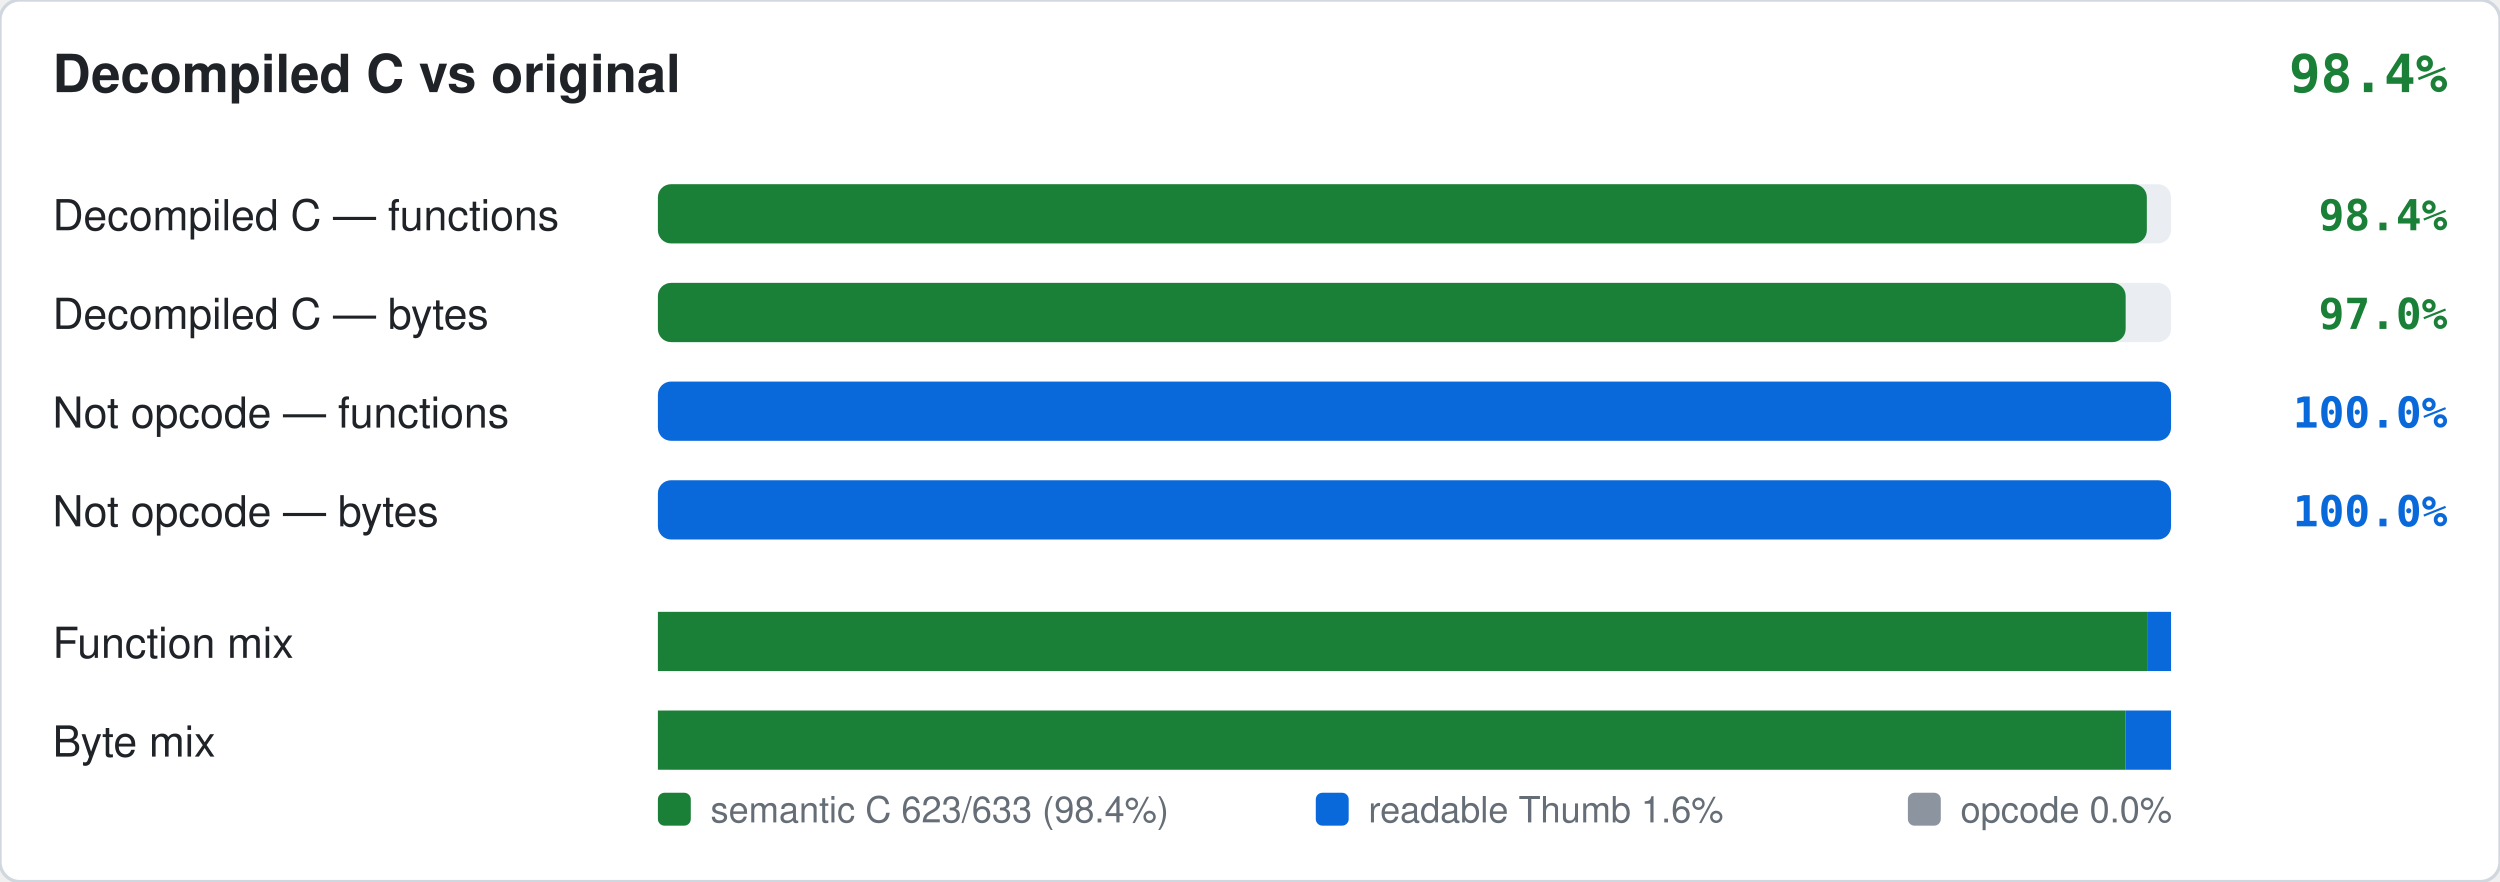
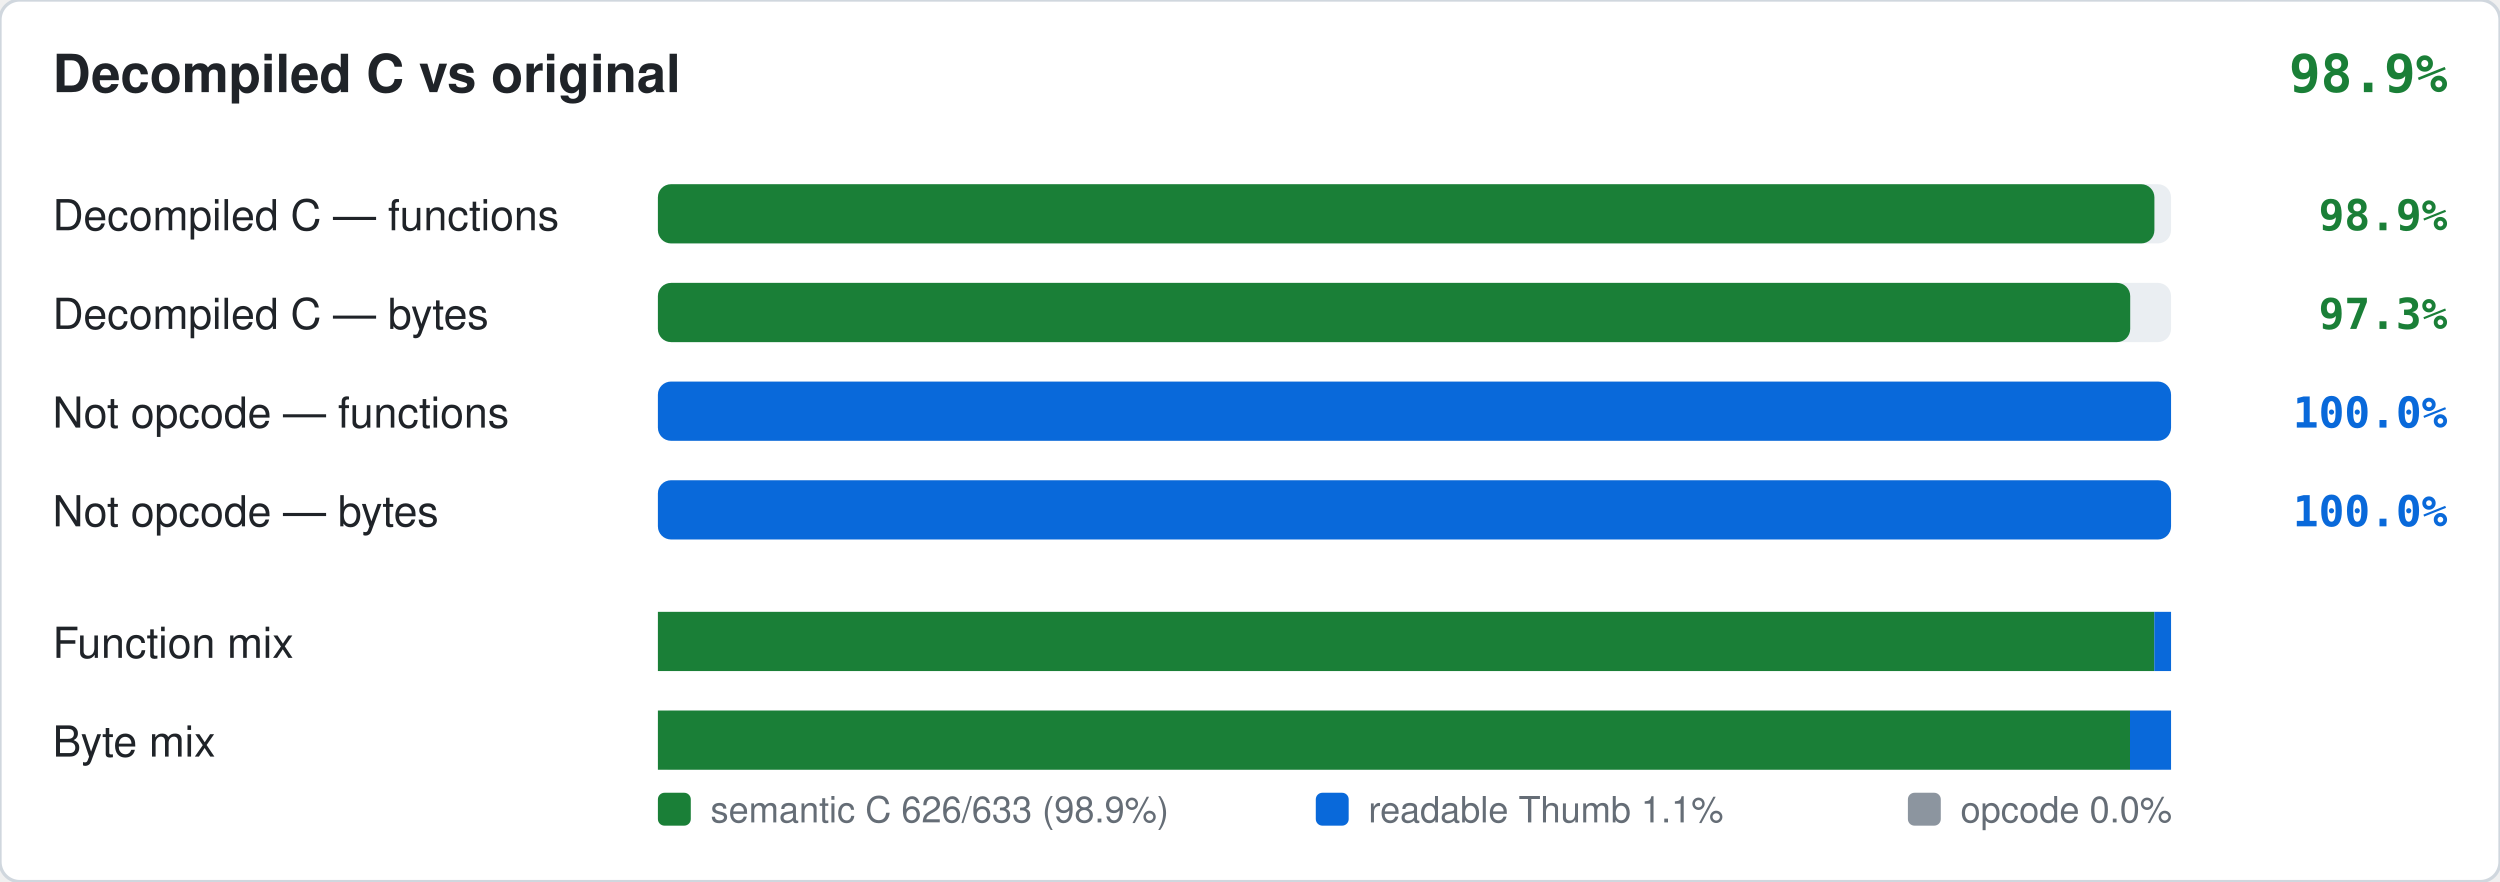
- <svg xmlns="http://www.w3.org/2000/svg" width="760" height="268" viewBox="0 0 760 268" role="img" aria-label="Decompiled C 98.4% functions, 97.0% bytes (623/633, 87,546/90,272)">
+ <svg xmlns="http://www.w3.org/2000/svg" width="760" height="268" viewBox="0 0 760 268" role="img" aria-label="Decompiled C 98.9% functions, 97.3% bytes (626/633, 87,822/90,272)">
  <rect width="760" height="268" rx="6" fill="#ffffff" stroke="#d0d7de" />
  <text x="16" y="28" font-family="-apple-system,BlinkMacSystemFont,Segoe UI,Helvetica,Arial,sans-serif" font-size="16" font-weight="600" fill="#1f2328">Decompiled C vs original</text>
-   <text x="744" y="28" text-anchor="end" font-family="ui-monospace,SFMono-Regular,Menlo,Consolas,monospace" font-size="16" font-weight="700" fill="#1a7f37">98.4%</text>
+   <text x="744" y="28" text-anchor="end" font-family="ui-monospace,SFMono-Regular,Menlo,Consolas,monospace" font-size="16" font-weight="700" fill="#1a7f37">98.9%</text>
  <text x="16" y="70" font-family="-apple-system,BlinkMacSystemFont,Segoe UI,Helvetica,Arial,sans-serif" font-size="13" fill="#1f2328">Decompiled C — functions</text>
  <rect x="200.00" y="56.00" width="460.00" height="18.00" rx="4" fill="#eaeef2" />
-   <rect x="200.00" y="56.00" width="452.64" height="18.00" rx="4" fill="#1a7f37" />
-   <text x="744" y="70" text-anchor="end" font-family="ui-monospace,SFMono-Regular,Menlo,Consolas,monospace" font-size="13" font-weight="700" fill="#1a7f37">98.4%</text>
+   <rect x="200.00" y="56.00" width="454.94" height="18.00" rx="4" fill="#1a7f37" />
+   <text x="744" y="70" text-anchor="end" font-family="ui-monospace,SFMono-Regular,Menlo,Consolas,monospace" font-size="13" font-weight="700" fill="#1a7f37">98.9%</text>
  <text x="16" y="100" font-family="-apple-system,BlinkMacSystemFont,Segoe UI,Helvetica,Arial,sans-serif" font-size="13" fill="#1f2328">Decompiled C — bytes</text>
  <rect x="200.00" y="86.00" width="460.00" height="18.00" rx="4" fill="#eaeef2" />
-   <rect x="200.00" y="86.00" width="446.20" height="18.00" rx="4" fill="#1a7f37" />
-   <text x="744" y="100" text-anchor="end" font-family="ui-monospace,SFMono-Regular,Menlo,Consolas,monospace" font-size="13" font-weight="700" fill="#1a7f37">97.0%</text>
+   <rect x="200.00" y="86.00" width="447.58" height="18.00" rx="4" fill="#1a7f37" />
+   <text x="744" y="100" text-anchor="end" font-family="ui-monospace,SFMono-Regular,Menlo,Consolas,monospace" font-size="13" font-weight="700" fill="#1a7f37">97.3%</text>
  <text x="16" y="130" font-family="-apple-system,BlinkMacSystemFont,Segoe UI,Helvetica,Arial,sans-serif" font-size="13" fill="#1f2328">Not opcode — functions</text>
  <rect x="200.00" y="116.00" width="460.00" height="18.00" rx="4" fill="#eaeef2" />
  <rect x="200.00" y="116.00" width="460.00" height="18.00" rx="4" fill="#0969da" />
  <text x="744" y="130" text-anchor="end" font-family="ui-monospace,SFMono-Regular,Menlo,Consolas,monospace" font-size="13" font-weight="700" fill="#0969da">100.0%</text>
  <text x="16" y="160" font-family="-apple-system,BlinkMacSystemFont,Segoe UI,Helvetica,Arial,sans-serif" font-size="13" fill="#1f2328">Not opcode — bytes</text>
  <rect x="200.00" y="146.00" width="460.00" height="18.00" rx="4" fill="#eaeef2" />
  <rect x="200.00" y="146.00" width="460.00" height="18.00" rx="4" fill="#0969da" />
  <text x="744" y="160" text-anchor="end" font-family="ui-monospace,SFMono-Regular,Menlo,Consolas,monospace" font-size="13" font-weight="700" fill="#0969da">100.0%</text>
  <text x="16" y="200" font-family="-apple-system,BlinkMacSystemFont,Segoe UI,Helvetica,Arial,sans-serif" font-size="13" fill="#1f2328">Function mix</text>
  <rect x="200.00" y="186.00" width="460.00" height="18.00" rx="4" fill="#eaeef2" />
-   <rect x="200.00" y="186.00" width="452.73" height="18.00" fill="#1a7f37" />
-   <rect x="652.73" y="186.00" width="7.27" height="18.00" fill="#0969da" />
+   <rect x="200.00" y="186.00" width="454.91" height="18.00" fill="#1a7f37" />
+   <rect x="654.91" y="186.00" width="5.09" height="18.00" fill="#0969da" />
  <text x="16" y="230" font-family="-apple-system,BlinkMacSystemFont,Segoe UI,Helvetica,Arial,sans-serif" font-size="13" fill="#1f2328">Byte mix</text>
  <rect x="200.00" y="216.00" width="460.00" height="18.00" rx="4" fill="#eaeef2" />
-   <rect x="200.00" y="216.00" width="446.11" height="18.00" fill="#1a7f37" />
-   <rect x="646.11" y="216.00" width="13.89" height="18.00" fill="#0969da" />
+   <rect x="200.00" y="216.00" width="447.52" height="18.00" fill="#1a7f37" />
+   <rect x="647.52" y="216.00" width="12.48" height="18.00" fill="#0969da" />
  <rect x="200" y="241" width="10" height="10" rx="2" fill="#1a7f37" />
-   <text x="216" y="250" font-family="-apple-system,BlinkMacSystemFont,Segoe UI,Helvetica,Arial,sans-serif" font-size="11" fill="#656d76">semantic C 623/633 (98.4%)</text>
+   <text x="216" y="250" font-family="-apple-system,BlinkMacSystemFont,Segoe UI,Helvetica,Arial,sans-serif" font-size="11" fill="#656d76">semantic C 626/633 (98.9%)</text>
  <rect x="400" y="241" width="10" height="10" rx="2" fill="#0969da" />
-   <text x="416" y="250" font-family="-apple-system,BlinkMacSystemFont,Segoe UI,Helvetica,Arial,sans-serif" font-size="11" fill="#656d76">readable Thumb 1.6%</text>
+   <text x="416" y="250" font-family="-apple-system,BlinkMacSystemFont,Segoe UI,Helvetica,Arial,sans-serif" font-size="11" fill="#656d76">readable Thumb 1.1%</text>
  <rect x="580" y="241" width="10" height="10" rx="2" fill="#8c959f" />
  <text x="596" y="250" font-family="-apple-system,BlinkMacSystemFont,Segoe UI,Helvetica,Arial,sans-serif" font-size="11" fill="#656d76">opcode 0.0%</text>
</svg>
